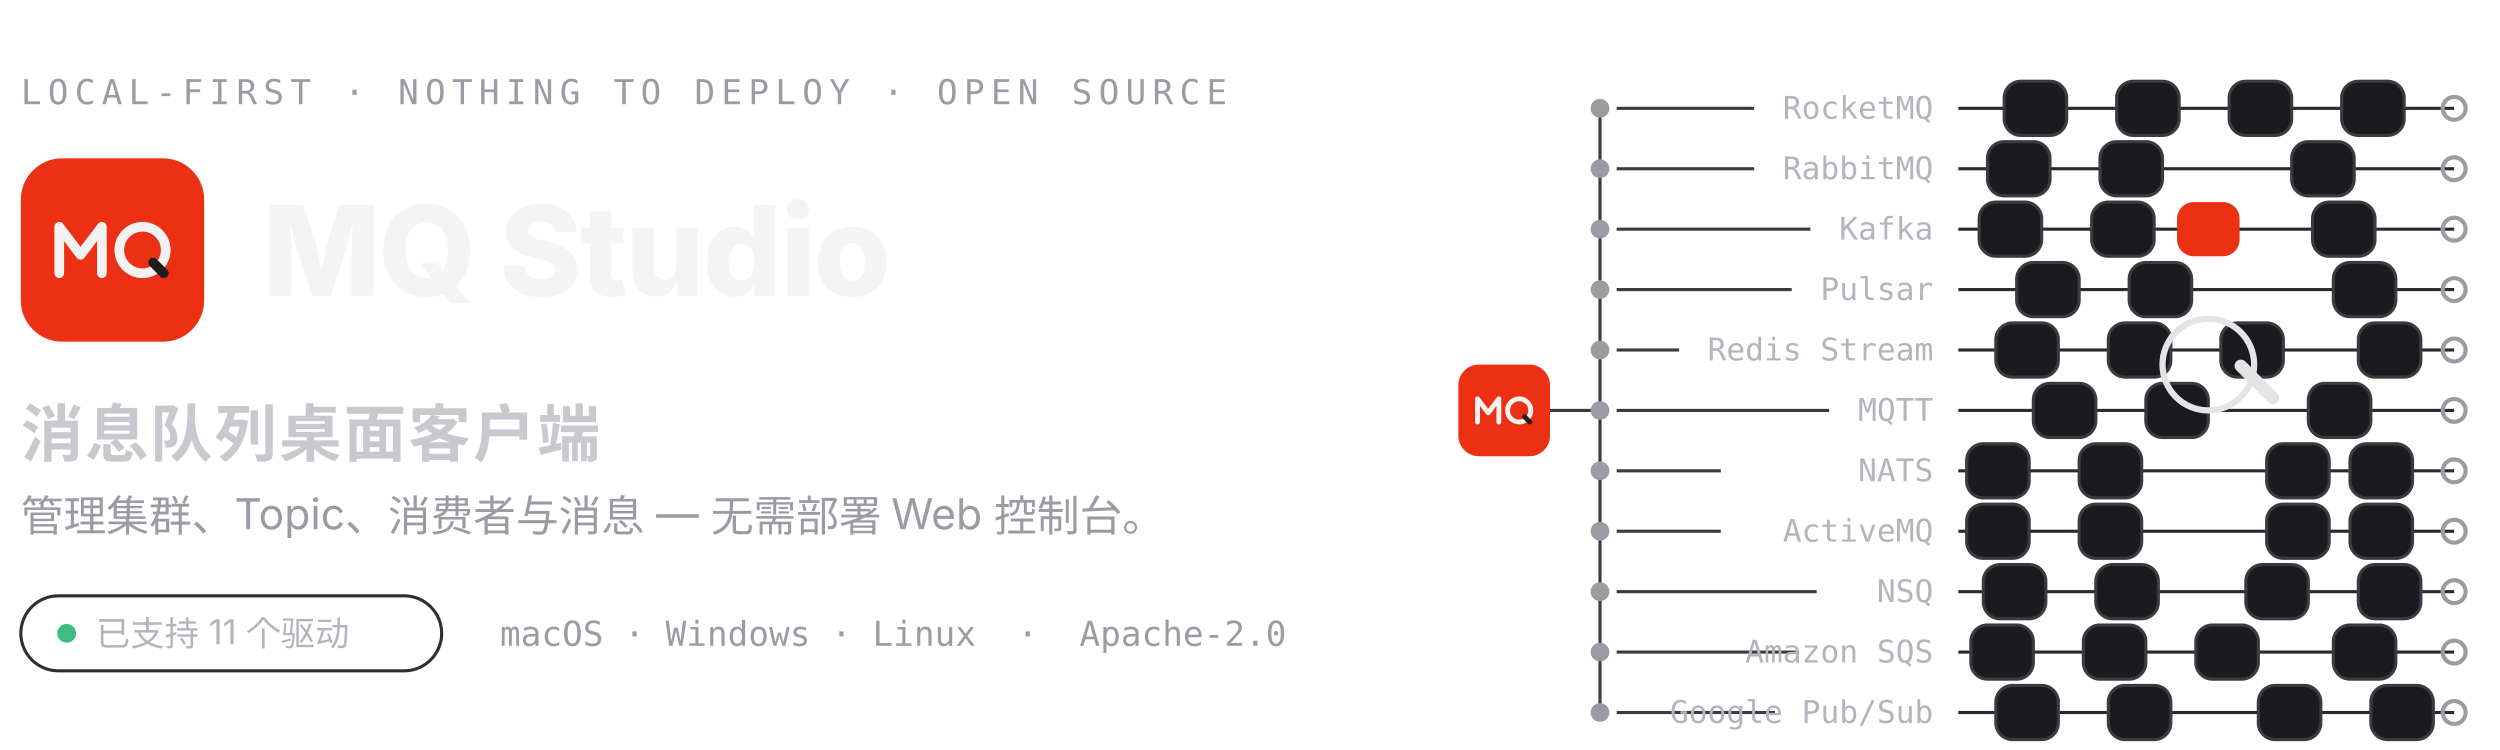
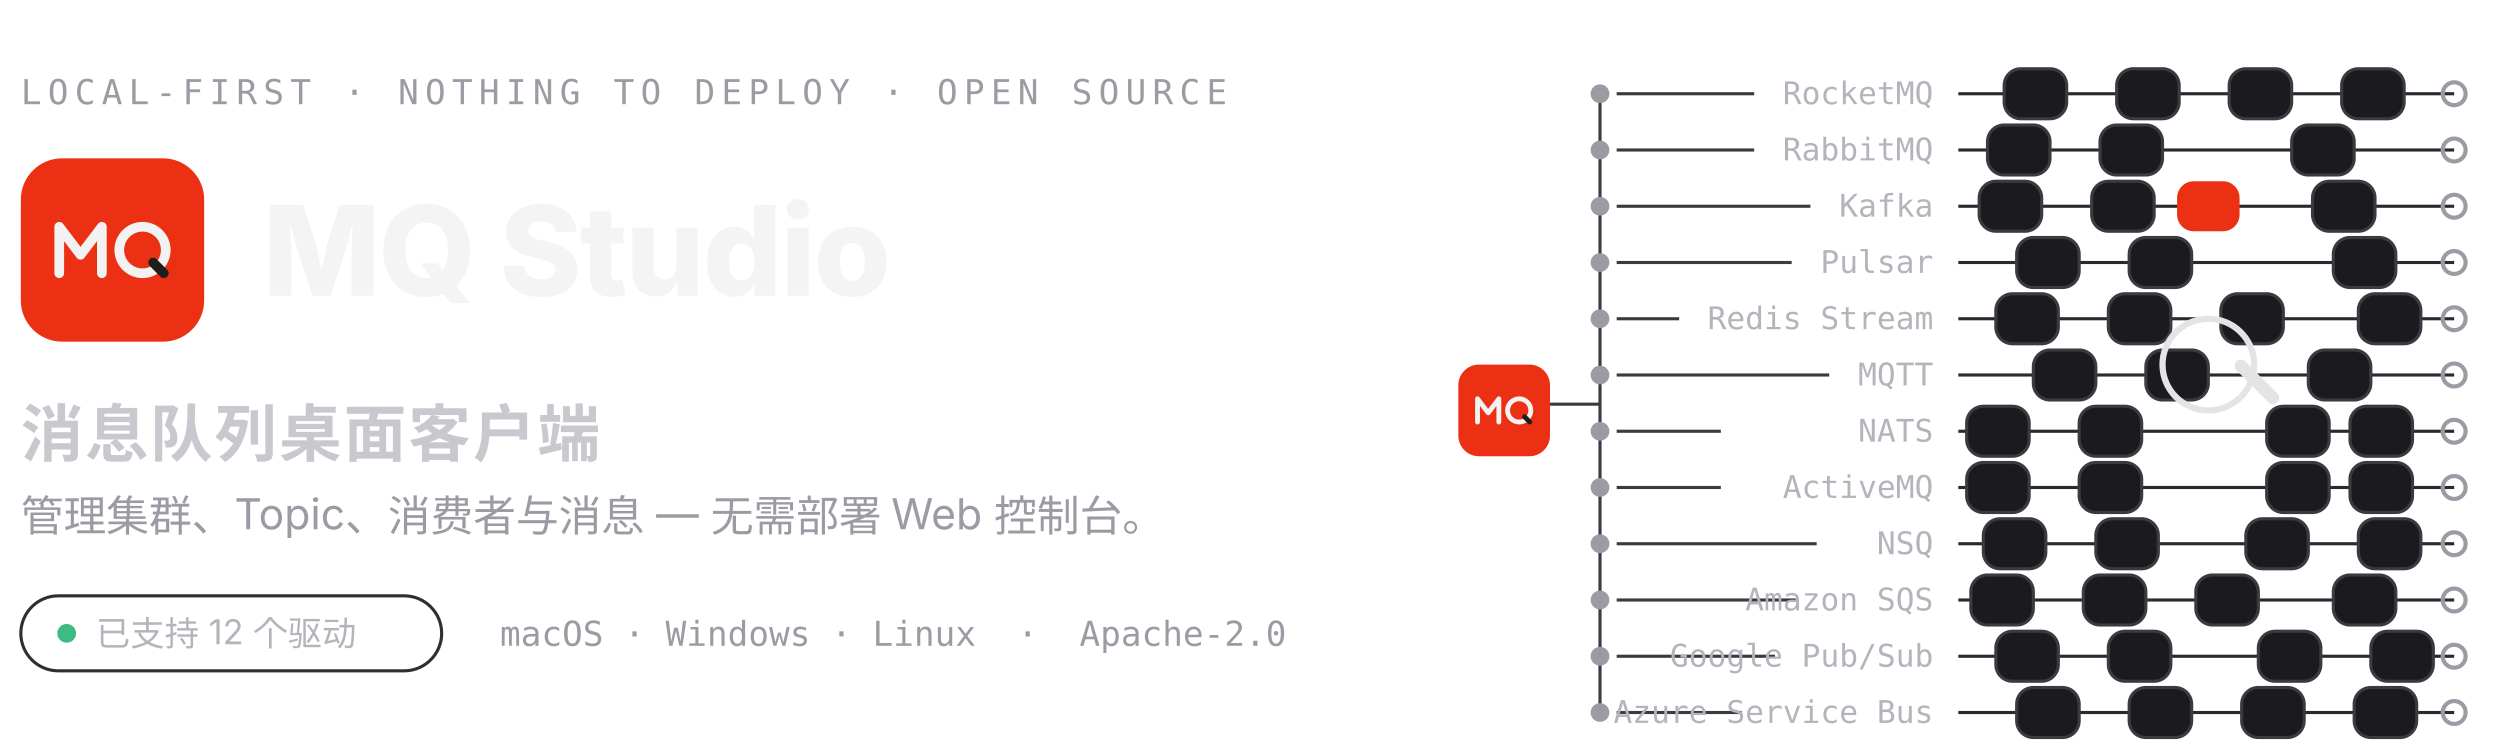
<svg xmlns="http://www.w3.org/2000/svg" width="1200" height="360" viewBox="0 0 1200 360" role="img" aria-labelledby="t d">
  <text x="10" y="50" font-family="ui-monospace,'SF Mono',Menlo,Consolas,monospace" font-size="16.5" letter-spacing="3" fill="#9B9BA3">LOCAL-FIRST · NOTHING TO DEPLOY · OPEN SOURCE</text>
  <g id="lockup">
    <rect x="10" y="76" width="88" height="88" rx="19.8" fill="#EC3013" />
    <g transform="translate(22.86 96.761) scale(0.46478)" fill="none" stroke-width="10">
      <path d="M12 74 L12 26 L34 55 L56 26 L56 74" stroke="#F3F2F2" stroke-linejoin="round" stroke-linecap="round" />
      <circle cx="98" cy="50" r="24" stroke="#F3F2F2" />
      <line x1="109" y1="63" x2="120" y2="74" stroke="#201E1D" stroke-linecap="round" />
    </g>
    <text x="126" y="142" font-family="-apple-system,'PingFang SC','Segoe UI','Microsoft YaHei',system-ui,sans-serif" font-size="60" font-weight="800" letter-spacing="-1" fill="#F4F4F5">MQ Studio</text>
  </g>
  <text x="10" y="219" font-family="-apple-system,'PingFang SC','Segoe UI','Microsoft YaHei',system-ui,sans-serif" font-size="30" font-weight="600" letter-spacing="1" fill="#C8C8CE">消息队列桌面客户端</text>
  <text x="10" y="255" font-family="-apple-system,'PingFang SC','Segoe UI','Microsoft YaHei',system-ui,sans-serif" font-size="20.5" fill="#9B9BA3">管理集群、Topic、消费者与消息 — 无需部署 Web 控制台。</text>
  <g id="meta">
    <rect x="10" y="286" width="202" height="36" rx="18" fill="none" stroke="#2E2E33" stroke-width="1.5" />
    <circle cx="32" cy="304" r="4.5" fill="#3DBB81" />
-     <text x="46" y="310" font-family="-apple-system,'PingFang SC','Segoe UI','Microsoft YaHei',system-ui,sans-serif" font-size="16.5" fill="#B4B4BC">已支持 11 个驱动</text>
+     <text x="46" y="310" font-family="-apple-system,'PingFang SC','Segoe UI','Microsoft YaHei',system-ui,sans-serif" font-size="16.5" fill="#B4B4BC">已支持 12 个驱动</text>
    <text x="240" y="310" font-family="ui-monospace,'SF Mono',Menlo,Consolas,monospace" font-size="16.5" fill="#9B9BA3">macOS · Windows · Linux  ·  Apache-2.0</text>
  </g>
  <g id="drivers">
    <rect x="700" y="175" width="44" height="44" rx="9.9" fill="#EC3013" />
    <g transform="translate(706.43 185.38) scale(0.23239)" fill="none" stroke-width="10">
      <path d="M12 74 L12 26 L34 55 L56 26 L56 74" stroke="#F3F2F2" stroke-linejoin="round" stroke-linecap="round" />
      <circle cx="98" cy="50" r="24" stroke="#F3F2F2" />
      <line x1="109" y1="63" x2="120" y2="74" stroke="#201E1D" stroke-linecap="round" />
    </g>
-     <line x1="744" y1="197" x2="768" y2="197" stroke="#3A3A40" stroke-width="1.5" />
-     <line x1="768" y1="52" x2="768" y2="342" stroke="#3A3A40" stroke-width="1.5" />
-     <line x1="776" y1="52" x2="842" y2="52" stroke="#3A3A40" stroke-width="1.5" />
-     <text x="928" y="57" text-anchor="end" font-family="ui-monospace,'SF Mono',Menlo,Consolas,monospace" font-size="15" fill="#B4B4BC">RocketMQ</text>
-     <line x1="940" y1="52" x2="1178" y2="52" stroke="#2A2A2E" stroke-width="1.5" />
-     <circle cx="768" cy="52" r="4.5" fill="#9B9BA3" />
-     <circle cx="1178" cy="52" r="5.5" fill="none" stroke="#9B9BA3" stroke-width="2" />
-     <rect x="962" y="39" width="30" height="26" rx="8" fill="#1B1B1F" stroke="#3A3A40" stroke-width="1.5" />
-     <rect x="1016" y="39" width="30" height="26" rx="8" fill="#1B1B1F" stroke="#3A3A40" stroke-width="1.5" />
-     <rect x="1070" y="39" width="30" height="26" rx="8" fill="#1B1B1F" stroke="#3A3A40" stroke-width="1.5" />
-     <rect x="1124" y="39" width="30" height="26" rx="8" fill="#1B1B1F" stroke="#3A3A40" stroke-width="1.5" />
-     <line x1="776" y1="81" x2="842" y2="81" stroke="#3A3A40" stroke-width="1.5" />
-     <text x="928" y="86" text-anchor="end" font-family="ui-monospace,'SF Mono',Menlo,Consolas,monospace" font-size="15" fill="#B4B4BC">RabbitMQ</text>
-     <line x1="940" y1="81" x2="1178" y2="81" stroke="#2A2A2E" stroke-width="1.5" />
-     <circle cx="768" cy="81" r="4.5" fill="#9B9BA3" />
-     <circle cx="1178" cy="81" r="5.5" fill="none" stroke="#9B9BA3" stroke-width="2" />
-     <rect x="954" y="68" width="30" height="26" rx="8" fill="#1B1B1F" stroke="#3A3A40" stroke-width="1.5" />
-     <rect x="1008" y="68" width="30" height="26" rx="8" fill="#1B1B1F" stroke="#3A3A40" stroke-width="1.5" />
-     <rect x="1100" y="68" width="30" height="26" rx="8" fill="#1B1B1F" stroke="#3A3A40" stroke-width="1.5" />
-     <line x1="776" y1="110" x2="869" y2="110" stroke="#3A3A40" stroke-width="1.5" />
-     <text x="928" y="115" text-anchor="end" font-family="ui-monospace,'SF Mono',Menlo,Consolas,monospace" font-size="15" fill="#B4B4BC">Kafka</text>
-     <line x1="940" y1="110" x2="1178" y2="110" stroke="#2A2A2E" stroke-width="1.5" />
-     <circle cx="768" cy="110" r="4.5" fill="#9B9BA3" />
-     <circle cx="1178" cy="110" r="5.5" fill="none" stroke="#9B9BA3" stroke-width="2" />
-     <rect x="950" y="97" width="30" height="26" rx="8" fill="#1B1B1F" stroke="#3A3A40" stroke-width="1.5" />
-     <rect x="1004" y="97" width="30" height="26" rx="8" fill="#1B1B1F" stroke="#3A3A40" stroke-width="1.5" />
-     <rect x="1110" y="97" width="30" height="26" rx="8" fill="#1B1B1F" stroke="#3A3A40" stroke-width="1.5" />
-     <rect x="1045" y="97" width="30" height="26" rx="8" fill="#EC3013" />
-     <line x1="776" y1="139" x2="860" y2="139" stroke="#3A3A40" stroke-width="1.5" />
-     <text x="928" y="144" text-anchor="end" font-family="ui-monospace,'SF Mono',Menlo,Consolas,monospace" font-size="15" fill="#B4B4BC">Pulsar</text>
-     <line x1="940" y1="139" x2="1178" y2="139" stroke="#2A2A2E" stroke-width="1.5" />
-     <circle cx="768" cy="139" r="4.5" fill="#9B9BA3" />
-     <circle cx="1178" cy="139" r="5.5" fill="none" stroke="#9B9BA3" stroke-width="2" />
-     <rect x="968" y="126" width="30" height="26" rx="8" fill="#1B1B1F" stroke="#3A3A40" stroke-width="1.5" />
-     <rect x="1022" y="126" width="30" height="26" rx="8" fill="#1B1B1F" stroke="#3A3A40" stroke-width="1.5" />
-     <rect x="1120" y="126" width="30" height="26" rx="8" fill="#1B1B1F" stroke="#3A3A40" stroke-width="1.5" />
-     <line x1="776" y1="168" x2="806" y2="168" stroke="#3A3A40" stroke-width="1.5" />
-     <text x="928" y="173" text-anchor="end" font-family="ui-monospace,'SF Mono',Menlo,Consolas,monospace" font-size="15" fill="#B4B4BC">Redis Stream</text>
-     <line x1="940" y1="168" x2="1178" y2="168" stroke="#2A2A2E" stroke-width="1.5" />
-     <circle cx="768" cy="168" r="4.5" fill="#9B9BA3" />
-     <circle cx="1178" cy="168" r="5.5" fill="none" stroke="#9B9BA3" stroke-width="2" />
-     <rect x="958" y="155" width="30" height="26" rx="8" fill="#1B1B1F" stroke="#3A3A40" stroke-width="1.5" />
-     <rect x="1012" y="155" width="30" height="26" rx="8" fill="#1B1B1F" stroke="#3A3A40" stroke-width="1.5" />
-     <rect x="1066" y="155" width="30" height="26" rx="8" fill="#1B1B1F" stroke="#3A3A40" stroke-width="1.5" />
-     <rect x="1132" y="155" width="30" height="26" rx="8" fill="#1B1B1F" stroke="#3A3A40" stroke-width="1.5" />
-     <line x1="776" y1="197" x2="878" y2="197" stroke="#3A3A40" stroke-width="1.5" />
-     <text x="928" y="202" text-anchor="end" font-family="ui-monospace,'SF Mono',Menlo,Consolas,monospace" font-size="15" fill="#B4B4BC">MQTT</text>
-     <line x1="940" y1="197" x2="1178" y2="197" stroke="#2A2A2E" stroke-width="1.5" />
-     <circle cx="768" cy="197" r="4.5" fill="#9B9BA3" />
-     <circle cx="1178" cy="197" r="5.5" fill="none" stroke="#9B9BA3" stroke-width="2" />
-     <rect x="976" y="184" width="30" height="26" rx="8" fill="#1B1B1F" stroke="#3A3A40" stroke-width="1.5" />
-     <rect x="1030" y="184" width="30" height="26" rx="8" fill="#1B1B1F" stroke="#3A3A40" stroke-width="1.5" />
-     <rect x="1108" y="184" width="30" height="26" rx="8" fill="#1B1B1F" stroke="#3A3A40" stroke-width="1.5" />
-     <line x1="776" y1="226" x2="826" y2="226" stroke="#3A3A40" stroke-width="1.5" />
-     <text x="928" y="231" text-anchor="end" font-family="ui-monospace,'SF Mono',Menlo,Consolas,monospace" font-size="15" fill="#B4B4BC">NATS</text>
-     <line x1="940" y1="226" x2="1178" y2="226" stroke="#2A2A2E" stroke-width="1.5" />
-     <circle cx="768" cy="226" r="4.5" fill="#9B9BA3" />
-     <circle cx="1178" cy="226" r="5.5" fill="none" stroke="#9B9BA3" stroke-width="2" />
-     <rect x="944" y="213" width="30" height="26" rx="8" fill="#1B1B1F" stroke="#3A3A40" stroke-width="1.5" />
-     <rect x="998" y="213" width="30" height="26" rx="8" fill="#1B1B1F" stroke="#3A3A40" stroke-width="1.5" />
-     <rect x="1088" y="213" width="30" height="26" rx="8" fill="#1B1B1F" stroke="#3A3A40" stroke-width="1.5" />
-     <rect x="1128" y="213" width="30" height="26" rx="8" fill="#1B1B1F" stroke="#3A3A40" stroke-width="1.5" />
-     <line x1="776" y1="255" x2="826" y2="255" stroke="#3A3A40" stroke-width="1.5" />
-     <text x="928" y="260" text-anchor="end" font-family="ui-monospace,'SF Mono',Menlo,Consolas,monospace" font-size="15" fill="#B4B4BC">ActiveMQ</text>
-     <line x1="940" y1="255" x2="1178" y2="255" stroke="#2A2A2E" stroke-width="1.5" />
-     <circle cx="768" cy="255" r="4.5" fill="#9B9BA3" />
-     <circle cx="1178" cy="255" r="5.5" fill="none" stroke="#9B9BA3" stroke-width="2" />
-     <rect x="944" y="242" width="30" height="26" rx="8" fill="#1B1B1F" stroke="#3A3A40" stroke-width="1.5" />
-     <rect x="998" y="242" width="30" height="26" rx="8" fill="#1B1B1F" stroke="#3A3A40" stroke-width="1.5" />
-     <rect x="1088" y="242" width="30" height="26" rx="8" fill="#1B1B1F" stroke="#3A3A40" stroke-width="1.5" />
-     <rect x="1128" y="242" width="30" height="26" rx="8" fill="#1B1B1F" stroke="#3A3A40" stroke-width="1.5" />
-     <line x1="776" y1="284" x2="872" y2="284" stroke="#3A3A40" stroke-width="1.5" />
-     <text x="928" y="289" text-anchor="end" font-family="ui-monospace,'SF Mono',Menlo,Consolas,monospace" font-size="15" fill="#B4B4BC">NSQ</text>
-     <line x1="940" y1="284" x2="1178" y2="284" stroke="#2A2A2E" stroke-width="1.5" />
-     <circle cx="768" cy="284" r="4.5" fill="#9B9BA3" />
-     <circle cx="1178" cy="284" r="5.5" fill="none" stroke="#9B9BA3" stroke-width="2" />
-     <rect x="952" y="271" width="30" height="26" rx="8" fill="#1B1B1F" stroke="#3A3A40" stroke-width="1.5" />
-     <rect x="1006" y="271" width="30" height="26" rx="8" fill="#1B1B1F" stroke="#3A3A40" stroke-width="1.5" />
-     <rect x="1078" y="271" width="30" height="26" rx="8" fill="#1B1B1F" stroke="#3A3A40" stroke-width="1.5" />
-     <rect x="1132" y="271" width="30" height="26" rx="8" fill="#1B1B1F" stroke="#3A3A40" stroke-width="1.5" />
-     <line x1="776" y1="313" x2="862" y2="313" stroke="#3A3A40" stroke-width="1.5" />
-     <text x="928" y="318" text-anchor="end" font-family="ui-monospace,'SF Mono',Menlo,Consolas,monospace" font-size="15" fill="#B4B4BC">Amazon SQS</text>
-     <line x1="940" y1="313" x2="1178" y2="313" stroke="#2A2A2E" stroke-width="1.5" />
-     <circle cx="768" cy="313" r="4.5" fill="#9B9BA3" />
-     <circle cx="1178" cy="313" r="5.5" fill="none" stroke="#9B9BA3" stroke-width="2" />
-     <rect x="946" y="300" width="30" height="26" rx="8" fill="#1B1B1F" stroke="#3A3A40" stroke-width="1.5" />
-     <rect x="1000" y="300" width="30" height="26" rx="8" fill="#1B1B1F" stroke="#3A3A40" stroke-width="1.5" />
-     <rect x="1054" y="300" width="30" height="26" rx="8" fill="#1B1B1F" stroke="#3A3A40" stroke-width="1.5" />
-     <rect x="1120" y="300" width="30" height="26" rx="8" fill="#1B1B1F" stroke="#3A3A40" stroke-width="1.5" />
-     <line x1="776" y1="342" x2="852" y2="342" stroke="#3A3A40" stroke-width="1.5" />
-     <text x="928" y="347" text-anchor="end" font-family="ui-monospace,'SF Mono',Menlo,Consolas,monospace" font-size="15" fill="#B4B4BC">Google Pub/Sub</text>
+     <line x1="744" y1="194" x2="768" y2="194" stroke="#3A3A40" stroke-width="1.5" />
+     <line x1="768" y1="45" x2="768" y2="342" stroke="#3A3A40" stroke-width="1.5" />
+     <line x1="776" y1="45" x2="842" y2="45" stroke="#3A3A40" stroke-width="1.5" />
+     <text x="928" y="50" text-anchor="end" font-family="ui-monospace,'SF Mono',Menlo,Consolas,monospace" font-size="15" fill="#B4B4BC">RocketMQ</text>
+     <line x1="940" y1="45" x2="1178" y2="45" stroke="#2A2A2E" stroke-width="1.5" />
+     <circle cx="768" cy="45" r="4.5" fill="#9B9BA3" />
+     <circle cx="1178" cy="45" r="5.5" fill="none" stroke="#9B9BA3" stroke-width="2" />
+     <rect x="962" y="33" width="30" height="24" rx="8" fill="#1B1B1F" stroke="#3A3A40" stroke-width="1.5" />
+     <rect x="1016" y="33" width="30" height="24" rx="8" fill="#1B1B1F" stroke="#3A3A40" stroke-width="1.5" />
+     <rect x="1070" y="33" width="30" height="24" rx="8" fill="#1B1B1F" stroke="#3A3A40" stroke-width="1.5" />
+     <rect x="1124" y="33" width="30" height="24" rx="8" fill="#1B1B1F" stroke="#3A3A40" stroke-width="1.5" />
+     <line x1="776" y1="72" x2="842" y2="72" stroke="#3A3A40" stroke-width="1.5" />
+     <text x="928" y="77" text-anchor="end" font-family="ui-monospace,'SF Mono',Menlo,Consolas,monospace" font-size="15" fill="#B4B4BC">RabbitMQ</text>
+     <line x1="940" y1="72" x2="1178" y2="72" stroke="#2A2A2E" stroke-width="1.5" />
+     <circle cx="768" cy="72" r="4.5" fill="#9B9BA3" />
+     <circle cx="1178" cy="72" r="5.5" fill="none" stroke="#9B9BA3" stroke-width="2" />
+     <rect x="954" y="60" width="30" height="24" rx="8" fill="#1B1B1F" stroke="#3A3A40" stroke-width="1.5" />
+     <rect x="1008" y="60" width="30" height="24" rx="8" fill="#1B1B1F" stroke="#3A3A40" stroke-width="1.5" />
+     <rect x="1100" y="60" width="30" height="24" rx="8" fill="#1B1B1F" stroke="#3A3A40" stroke-width="1.5" />
+     <line x1="776" y1="99" x2="869" y2="99" stroke="#3A3A40" stroke-width="1.5" />
+     <text x="928" y="104" text-anchor="end" font-family="ui-monospace,'SF Mono',Menlo,Consolas,monospace" font-size="15" fill="#B4B4BC">Kafka</text>
+     <line x1="940" y1="99" x2="1178" y2="99" stroke="#2A2A2E" stroke-width="1.5" />
+     <circle cx="768" cy="99" r="4.5" fill="#9B9BA3" />
+     <circle cx="1178" cy="99" r="5.5" fill="none" stroke="#9B9BA3" stroke-width="2" />
+     <rect x="950" y="87" width="30" height="24" rx="8" fill="#1B1B1F" stroke="#3A3A40" stroke-width="1.5" />
+     <rect x="1004" y="87" width="30" height="24" rx="8" fill="#1B1B1F" stroke="#3A3A40" stroke-width="1.5" />
+     <rect x="1110" y="87" width="30" height="24" rx="8" fill="#1B1B1F" stroke="#3A3A40" stroke-width="1.5" />
+     <rect x="1045" y="87" width="30" height="24" rx="8" fill="#EC3013" />
+     <line x1="776" y1="126" x2="860" y2="126" stroke="#3A3A40" stroke-width="1.5" />
+     <text x="928" y="131" text-anchor="end" font-family="ui-monospace,'SF Mono',Menlo,Consolas,monospace" font-size="15" fill="#B4B4BC">Pulsar</text>
+     <line x1="940" y1="126" x2="1178" y2="126" stroke="#2A2A2E" stroke-width="1.5" />
+     <circle cx="768" cy="126" r="4.5" fill="#9B9BA3" />
+     <circle cx="1178" cy="126" r="5.5" fill="none" stroke="#9B9BA3" stroke-width="2" />
+     <rect x="968" y="114" width="30" height="24" rx="8" fill="#1B1B1F" stroke="#3A3A40" stroke-width="1.5" />
+     <rect x="1022" y="114" width="30" height="24" rx="8" fill="#1B1B1F" stroke="#3A3A40" stroke-width="1.5" />
+     <rect x="1120" y="114" width="30" height="24" rx="8" fill="#1B1B1F" stroke="#3A3A40" stroke-width="1.5" />
+     <line x1="776" y1="153" x2="806" y2="153" stroke="#3A3A40" stroke-width="1.5" />
+     <text x="928" y="158" text-anchor="end" font-family="ui-monospace,'SF Mono',Menlo,Consolas,monospace" font-size="15" fill="#B4B4BC">Redis Stream</text>
+     <line x1="940" y1="153" x2="1178" y2="153" stroke="#2A2A2E" stroke-width="1.5" />
+     <circle cx="768" cy="153" r="4.5" fill="#9B9BA3" />
+     <circle cx="1178" cy="153" r="5.5" fill="none" stroke="#9B9BA3" stroke-width="2" />
+     <rect x="958" y="141" width="30" height="24" rx="8" fill="#1B1B1F" stroke="#3A3A40" stroke-width="1.5" />
+     <rect x="1012" y="141" width="30" height="24" rx="8" fill="#1B1B1F" stroke="#3A3A40" stroke-width="1.5" />
+     <rect x="1066" y="141" width="30" height="24" rx="8" fill="#1B1B1F" stroke="#3A3A40" stroke-width="1.5" />
+     <rect x="1132" y="141" width="30" height="24" rx="8" fill="#1B1B1F" stroke="#3A3A40" stroke-width="1.5" />
+     <line x1="776" y1="180" x2="878" y2="180" stroke="#3A3A40" stroke-width="1.5" />
+     <text x="928" y="185" text-anchor="end" font-family="ui-monospace,'SF Mono',Menlo,Consolas,monospace" font-size="15" fill="#B4B4BC">MQTT</text>
+     <line x1="940" y1="180" x2="1178" y2="180" stroke="#2A2A2E" stroke-width="1.5" />
+     <circle cx="768" cy="180" r="4.5" fill="#9B9BA3" />
+     <circle cx="1178" cy="180" r="5.5" fill="none" stroke="#9B9BA3" stroke-width="2" />
+     <rect x="976" y="168" width="30" height="24" rx="8" fill="#1B1B1F" stroke="#3A3A40" stroke-width="1.5" />
+     <rect x="1030" y="168" width="30" height="24" rx="8" fill="#1B1B1F" stroke="#3A3A40" stroke-width="1.5" />
+     <rect x="1108" y="168" width="30" height="24" rx="8" fill="#1B1B1F" stroke="#3A3A40" stroke-width="1.5" />
+     <line x1="776" y1="207" x2="826" y2="207" stroke="#3A3A40" stroke-width="1.5" />
+     <text x="928" y="212" text-anchor="end" font-family="ui-monospace,'SF Mono',Menlo,Consolas,monospace" font-size="15" fill="#B4B4BC">NATS</text>
+     <line x1="940" y1="207" x2="1178" y2="207" stroke="#2A2A2E" stroke-width="1.5" />
+     <circle cx="768" cy="207" r="4.5" fill="#9B9BA3" />
+     <circle cx="1178" cy="207" r="5.5" fill="none" stroke="#9B9BA3" stroke-width="2" />
+     <rect x="944" y="195" width="30" height="24" rx="8" fill="#1B1B1F" stroke="#3A3A40" stroke-width="1.5" />
+     <rect x="998" y="195" width="30" height="24" rx="8" fill="#1B1B1F" stroke="#3A3A40" stroke-width="1.5" />
+     <rect x="1088" y="195" width="30" height="24" rx="8" fill="#1B1B1F" stroke="#3A3A40" stroke-width="1.5" />
+     <rect x="1128" y="195" width="30" height="24" rx="8" fill="#1B1B1F" stroke="#3A3A40" stroke-width="1.5" />
+     <line x1="776" y1="234" x2="826" y2="234" stroke="#3A3A40" stroke-width="1.5" />
+     <text x="928" y="239" text-anchor="end" font-family="ui-monospace,'SF Mono',Menlo,Consolas,monospace" font-size="15" fill="#B4B4BC">ActiveMQ</text>
+     <line x1="940" y1="234" x2="1178" y2="234" stroke="#2A2A2E" stroke-width="1.5" />
+     <circle cx="768" cy="234" r="4.5" fill="#9B9BA3" />
+     <circle cx="1178" cy="234" r="5.5" fill="none" stroke="#9B9BA3" stroke-width="2" />
+     <rect x="944" y="222" width="30" height="24" rx="8" fill="#1B1B1F" stroke="#3A3A40" stroke-width="1.5" />
+     <rect x="998" y="222" width="30" height="24" rx="8" fill="#1B1B1F" stroke="#3A3A40" stroke-width="1.5" />
+     <rect x="1088" y="222" width="30" height="24" rx="8" fill="#1B1B1F" stroke="#3A3A40" stroke-width="1.5" />
+     <rect x="1128" y="222" width="30" height="24" rx="8" fill="#1B1B1F" stroke="#3A3A40" stroke-width="1.5" />
+     <line x1="776" y1="261" x2="872" y2="261" stroke="#3A3A40" stroke-width="1.5" />
+     <text x="928" y="266" text-anchor="end" font-family="ui-monospace,'SF Mono',Menlo,Consolas,monospace" font-size="15" fill="#B4B4BC">NSQ</text>
+     <line x1="940" y1="261" x2="1178" y2="261" stroke="#2A2A2E" stroke-width="1.5" />
+     <circle cx="768" cy="261" r="4.5" fill="#9B9BA3" />
+     <circle cx="1178" cy="261" r="5.5" fill="none" stroke="#9B9BA3" stroke-width="2" />
+     <rect x="952" y="249" width="30" height="24" rx="8" fill="#1B1B1F" stroke="#3A3A40" stroke-width="1.5" />
+     <rect x="1006" y="249" width="30" height="24" rx="8" fill="#1B1B1F" stroke="#3A3A40" stroke-width="1.5" />
+     <rect x="1078" y="249" width="30" height="24" rx="8" fill="#1B1B1F" stroke="#3A3A40" stroke-width="1.5" />
+     <rect x="1132" y="249" width="30" height="24" rx="8" fill="#1B1B1F" stroke="#3A3A40" stroke-width="1.5" />
+     <line x1="776" y1="288" x2="862" y2="288" stroke="#3A3A40" stroke-width="1.5" />
+     <text x="928" y="293" text-anchor="end" font-family="ui-monospace,'SF Mono',Menlo,Consolas,monospace" font-size="15" fill="#B4B4BC">Amazon SQS</text>
+     <line x1="940" y1="288" x2="1178" y2="288" stroke="#2A2A2E" stroke-width="1.5" />
+     <circle cx="768" cy="288" r="4.5" fill="#9B9BA3" />
+     <circle cx="1178" cy="288" r="5.5" fill="none" stroke="#9B9BA3" stroke-width="2" />
+     <rect x="946" y="276" width="30" height="24" rx="8" fill="#1B1B1F" stroke="#3A3A40" stroke-width="1.5" />
+     <rect x="1000" y="276" width="30" height="24" rx="8" fill="#1B1B1F" stroke="#3A3A40" stroke-width="1.5" />
+     <rect x="1054" y="276" width="30" height="24" rx="8" fill="#1B1B1F" stroke="#3A3A40" stroke-width="1.5" />
+     <rect x="1120" y="276" width="30" height="24" rx="8" fill="#1B1B1F" stroke="#3A3A40" stroke-width="1.5" />
+     <line x1="776" y1="315" x2="852" y2="315" stroke="#3A3A40" stroke-width="1.5" />
+     <text x="928" y="320" text-anchor="end" font-family="ui-monospace,'SF Mono',Menlo,Consolas,monospace" font-size="15" fill="#B4B4BC">Google Pub/Sub</text>
+     <line x1="940" y1="315" x2="1178" y2="315" stroke="#2A2A2E" stroke-width="1.5" />
+     <circle cx="768" cy="315" r="4.5" fill="#9B9BA3" />
+     <circle cx="1178" cy="315" r="5.5" fill="none" stroke="#9B9BA3" stroke-width="2" />
+     <rect x="958" y="303" width="30" height="24" rx="8" fill="#1B1B1F" stroke="#3A3A40" stroke-width="1.5" />
+     <rect x="1012" y="303" width="30" height="24" rx="8" fill="#1B1B1F" stroke="#3A3A40" stroke-width="1.5" />
+     <rect x="1084" y="303" width="30" height="24" rx="8" fill="#1B1B1F" stroke="#3A3A40" stroke-width="1.5" />
+     <rect x="1138" y="303" width="30" height="24" rx="8" fill="#1B1B1F" stroke="#3A3A40" stroke-width="1.5" />
+     <line x1="776" y1="342" x2="836" y2="342" stroke="#3A3A40" stroke-width="1.5" />
+     <text x="928" y="347" text-anchor="end" font-family="ui-monospace,'SF Mono',Menlo,Consolas,monospace" font-size="15" fill="#B4B4BC">Azure Service Bus</text>
    <line x1="940" y1="342" x2="1178" y2="342" stroke="#2A2A2E" stroke-width="1.5" />
    <circle cx="768" cy="342" r="4.5" fill="#9B9BA3" />
    <circle cx="1178" cy="342" r="5.5" fill="none" stroke="#9B9BA3" stroke-width="2" />
-     <rect x="958" y="329" width="30" height="26" rx="8" fill="#1B1B1F" stroke="#3A3A40" stroke-width="1.5" />
-     <rect x="1012" y="329" width="30" height="26" rx="8" fill="#1B1B1F" stroke="#3A3A40" stroke-width="1.5" />
-     <rect x="1084" y="329" width="30" height="26" rx="8" fill="#1B1B1F" stroke="#3A3A40" stroke-width="1.5" />
-     <rect x="1138" y="329" width="30" height="26" rx="8" fill="#1B1B1F" stroke="#3A3A40" stroke-width="1.5" />
+     <rect x="968" y="330" width="30" height="24" rx="8" fill="#1B1B1F" stroke="#3A3A40" stroke-width="1.5" />
+     <rect x="1022" y="330" width="30" height="24" rx="8" fill="#1B1B1F" stroke="#3A3A40" stroke-width="1.5" />
+     <rect x="1076" y="330" width="30" height="24" rx="8" fill="#1B1B1F" stroke="#3A3A40" stroke-width="1.5" />
+     <rect x="1130" y="330" width="30" height="24" rx="8" fill="#1B1B1F" stroke="#3A3A40" stroke-width="1.5" />
  </g>
  <g id="inspect">
    <circle cx="1060" cy="175" r="22" fill="none" stroke="#E4E4E7" stroke-width="3" />
    <line x1="1075.6" y1="175.6" x2="1091" y2="191" stroke="#E4E4E7" stroke-width="6" stroke-linecap="round" />
  </g>
</svg>
